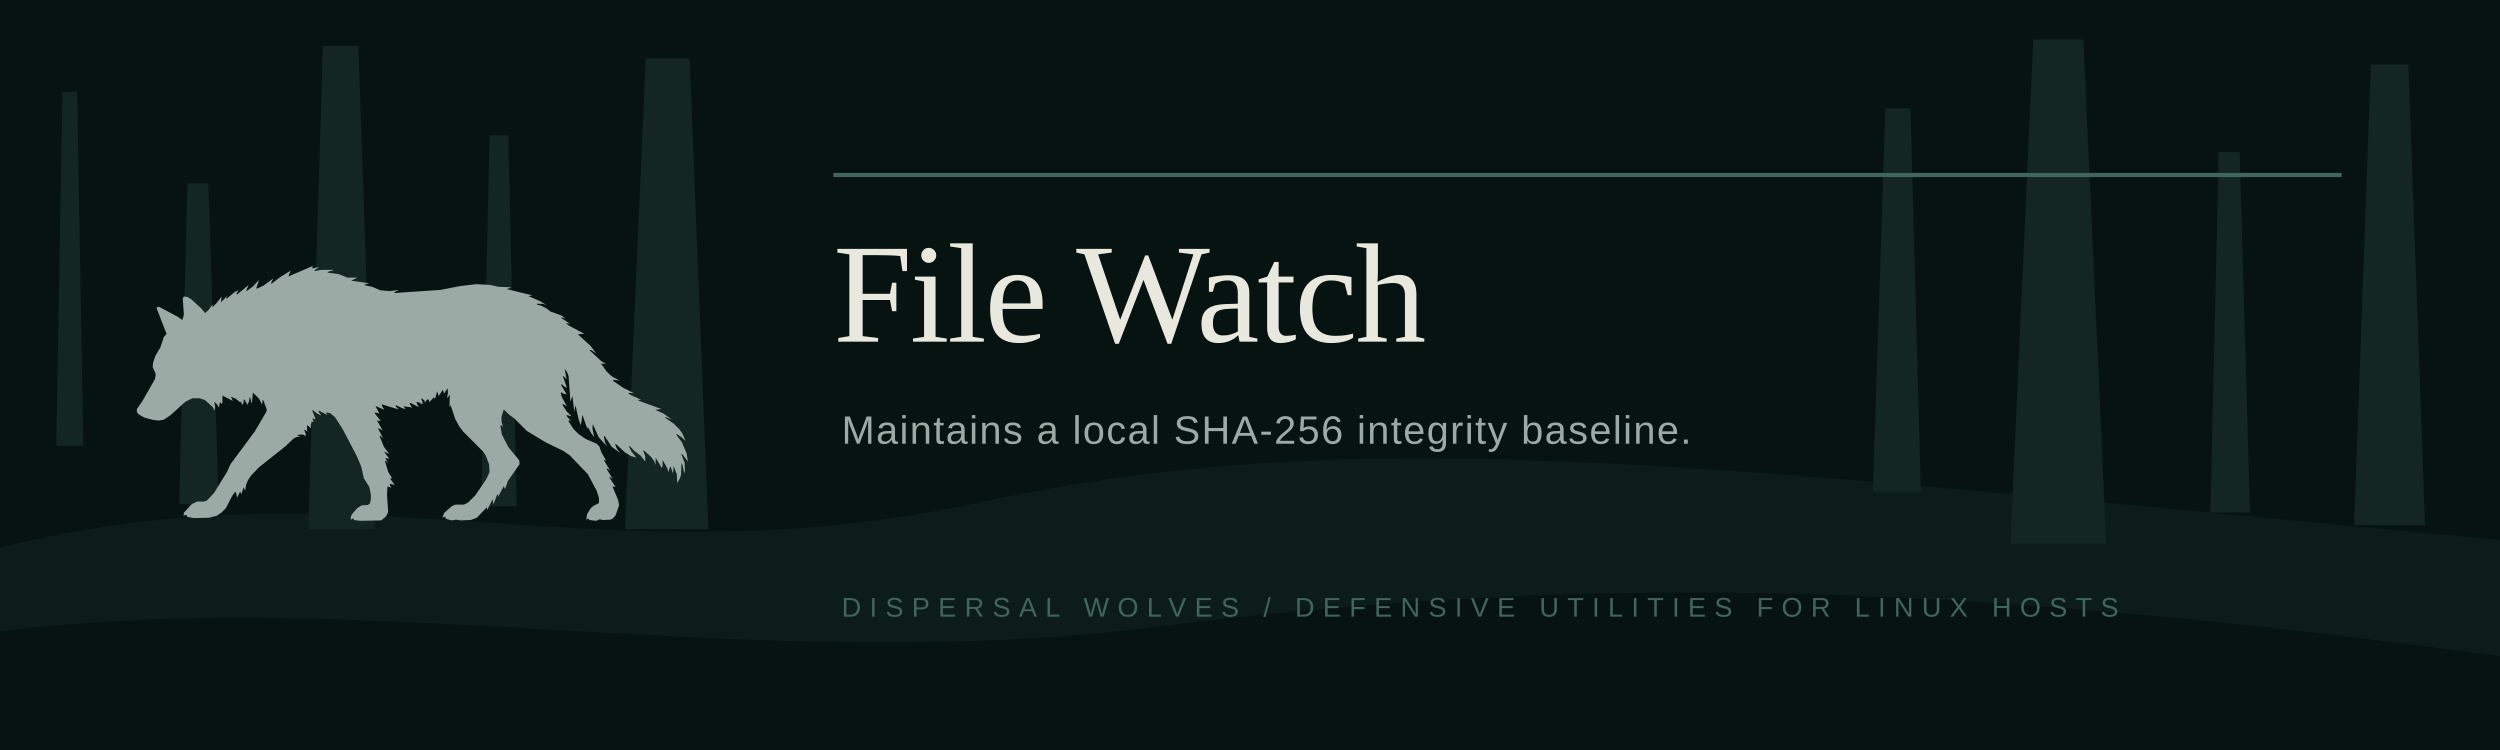
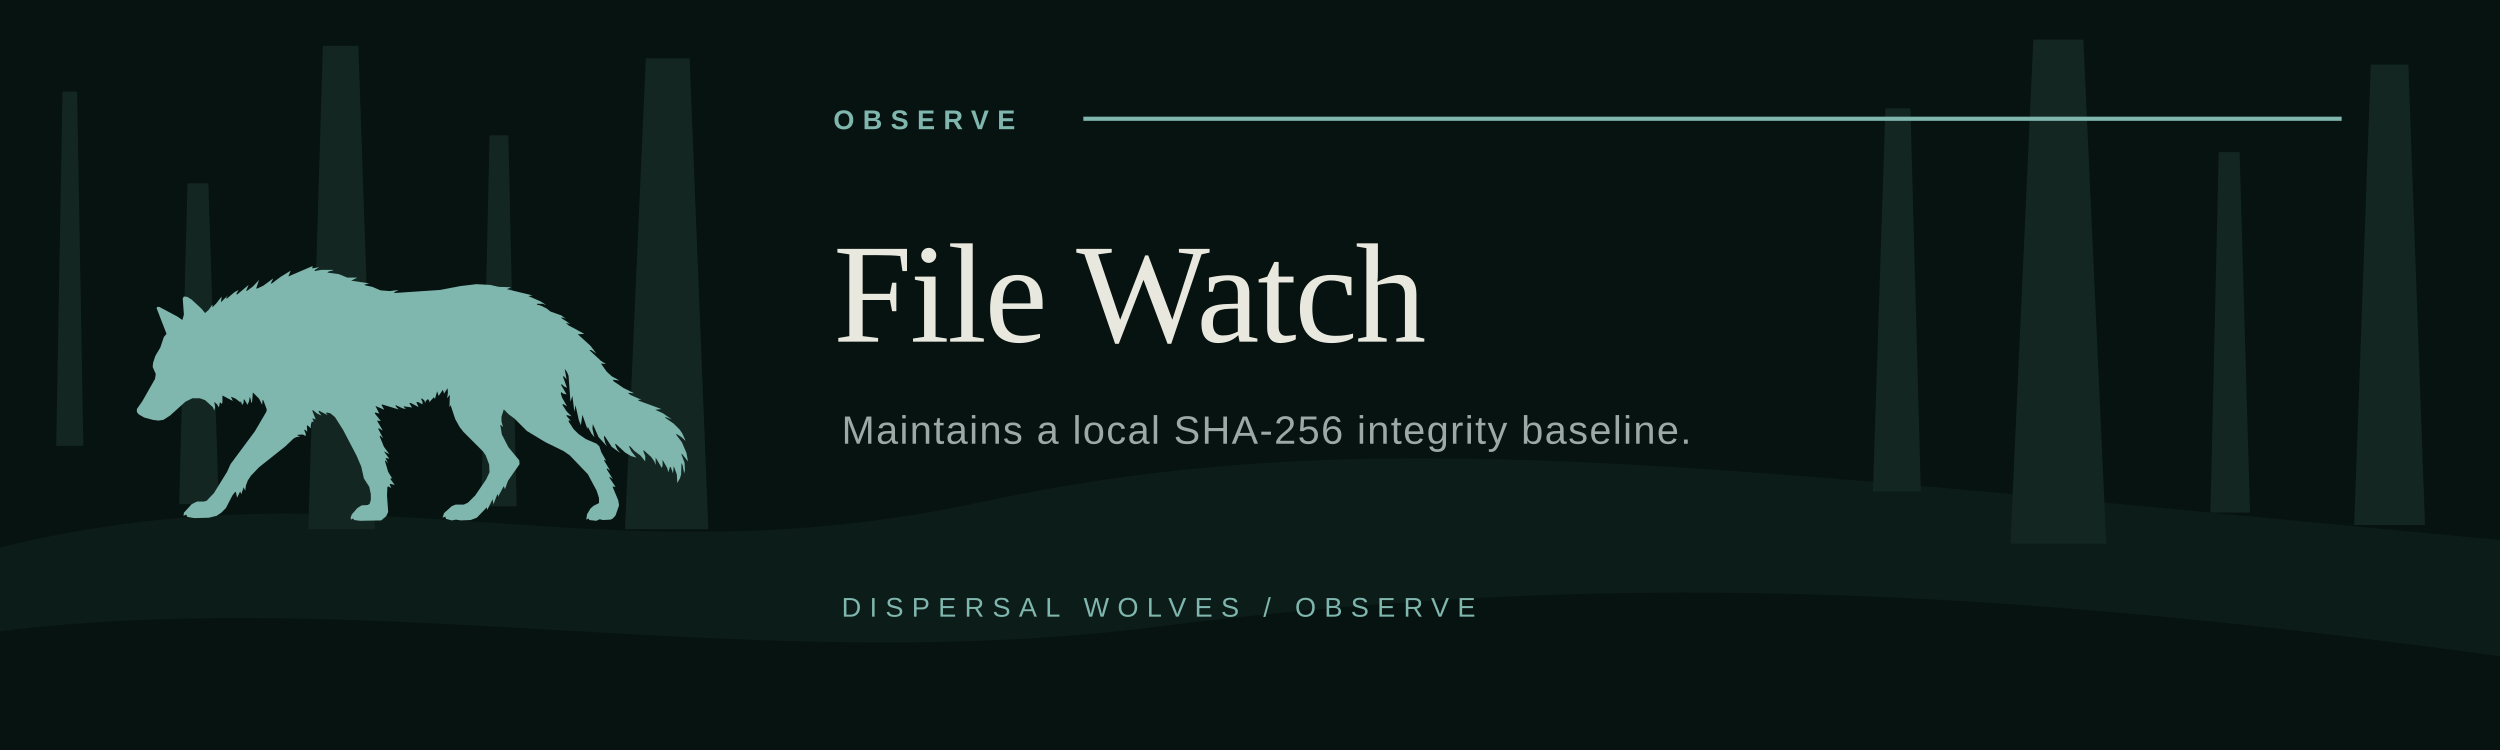
<svg xmlns="http://www.w3.org/2000/svg" viewBox="0 0 1200 360" role="img" aria-labelledby="title desc">
  <rect width="1200" height="360" fill="#071310" />
  <g aria-hidden="true" opacity=".56">
    <path d="M0 262.8C175 219.6 286 280.8 470 241.2S814 223.2 1200 259.2V360H0Z" fill="#10231F" />
    <path d="M30 44h7l3 170h-13Z" fill="#1D3530" />
    <path d="M90 88h10l5 154h-19Z" fill="#1D3530" />
    <path d="M155 22h17l8 232h-32Z" fill="#1D3530" />
    <path d="M235 65h9l4 178h-17Z" fill="#1D3530" />
    <path d="M310 28h21l9 226h-40Z" fill="#1D3530" />
    <path d="M905 52h12l5 184h-23Z" fill="#1D3530" />
    <path d="M976 19h24l11 242h-46Z" fill="#1D3530" />
    <path d="M1065 73h10l5 173h-19Z" fill="#1D3530" />
    <path d="M1138 31h18l8 221h-34Z" fill="#1D3530" />
    <path d="M0 303C180 281 363 325 554 301S923 277 1200 315V360H0Z" fill="#071310" />
  </g>
-   <g transform="translate(62 124) scale(.185)" fill="#9CAAA6">
+   <g transform="translate(62 124) scale(.185)" fill="#7FB6AE">
    <path fill-rule="evenodd" d="M71 129L97 196L90 204L81 231L68 253L62 271L61 282L69 300L67 313L34 371L20 391L20 399L25 405L39 413L61 419L76 421L89 419L106 408L146 372L164 363L183 363L197 368L217 386L221 395L223 386L221 374L222 373L228 379L233 387L235 375L237 374L240 378L242 374L242 356L269 370L264 359L276 364L289 374L290 370L293 381L297 374L297 367L299 366L307 380L311 371L313 359L316 368L316 376L319 371L321 348L337 364L345 380L346 368L348 368L357 392L356 398L326 449L263 534L254 554L220 609L201 629L194 631L176 631L162 638L142 660L141 668L148 665L151 671L169 674L207 673L227 668L239 660L251 648L268 615L275 606L277 607L280 621L288 605L291 612L297 594L301 603L303 589L308 576L316 564L337 542L405 488L426 468L433 464L444 462L437 460L437 458L450 457L458 461L458 455L454 445L457 445L462 450L461 434L464 434L471 441L472 426L474 430L473 424L479 424L475 415L484 418L475 395L477 394L488 403L499 408L492 399L492 395L515 407L511 402L512 400L522 402L534 412L555 445L590 512L602 540L609 571L623 593L627 612L627 627L624 637L619 640L603 641L592 648L578 664L575 671L575 678L581 675L584 679L599 681L654 680L667 669L672 658L669 615L670 593L673 592L680 596L676 587L677 585L689 588L678 573L679 570L683 572L672 554L664 527L665 524L672 532L665 518L675 520L661 501L675 508L661 489L650 462L651 460L659 467L646 442L648 441L658 447L643 421L653 422L637 402L639 400L649 403L639 383L662 393L655 381L656 379L699 392L691 383L692 381L709 389L718 391L712 385L713 384L734 387L727 376L730 375L751 386L745 373L750 373L761 379L761 372L758 366L759 363L766 369L768 376L769 371L775 365L779 370L778 374L791 360L792 364L794 363L799 345L803 357L814 341L817 351L826 337L827 348L825 363L832 354L831 386L834 381L846 417L857 437L867 450L918 501L925 511L934 535L935 555L926 574L898 615L879 634L868 639L847 639L837 643L817 661L813 673L820 670L822 676L837 680L848 678L860 680L886 679L902 673L928 646L929 653L943 625L945 638L955 613L957 613L957 619L972 591L975 599L983 577L1013 534L1012 524L984 490L967 457L963 433L964 432L970 438L966 423L966 411L972 392L985 405L1000 416L1032 448L1080 477L1127 500L1143 511L1190 560L1213 603L1219 622L1219 635L1205 642L1197 649L1188 664L1186 678L1192 675L1194 679L1212 681L1221 677L1229 679L1249 678L1255 675L1262 667L1271 641L1269 628L1254 592L1262 593L1246 569L1247 567L1255 573L1239 547L1240 545L1248 551L1232 524L1234 523L1238 526L1225 503L1220 488L1213 481L1185 469L1166 456L1153 443L1140 423L1141 420L1146 422L1134 408L1137 407L1148 410L1135 397L1124 380L1126 378L1136 384L1123 361L1120 351L1121 347L1126 351L1135 353L1121 329L1122 326L1128 332L1136 336L1126 308L1127 305L1135 314L1130 287L1136 295L1140 305L1145 372L1150 357L1155 398L1158 381L1167 421L1172 433L1176 406L1189 443L1190 437L1199 454L1207 464L1202 442L1203 430L1218 464L1240 488L1235 478L1232 465L1233 460L1252 489L1274 505L1266 495L1261 483L1262 481L1287 504L1302 513L1316 517L1303 501L1297 488L1299 487L1311 500L1327 512L1339 527L1339 513L1334 500L1335 498L1354 515L1362 526L1366 536L1366 517L1382 544L1384 538L1384 523L1396 544L1399 555L1403 542L1405 541L1411 558L1413 539L1421 561L1422 583L1429 571L1432 561L1433 531L1436 537L1440 558L1442 550L1441 530L1433 509L1434 507L1450 527L1446 505L1434 477L1419 457L1421 456L1433 464L1444 474L1435 454L1428 444L1413 429L1390 413L1392 412L1408 418L1385 402L1365 393L1381 391L1321 369L1321 367L1329 367L1302 355L1294 349L1310 350L1282 336L1257 319L1255 315L1272 317L1252 306L1239 294L1224 273L1237 274L1224 266L1194 238L1199 238L1212 247L1197 227L1164 197L1181 196L1140 174L1133 168L1144 170L1120 154L1127 154L1134 157L1121 148L1093 138L1083 130L1069 123L1058 120L1058 118L1073 118L1082 121L1068 112L1036 98L1046 96L980 80L991 75L959 74L937 69L901 67L859 72L807 82L688 90L688 88L699 82L676 85L652 83L631 74L612 70L610 68L623 65L576 58L592 50L566 50L544 41L514 37L518 34L530 31L529 30L498 30L481 33L482 30L493 23L475 26L476 20L413 47L419 32L393 48L369 66L368 64L374 52L348 71L331 79L330 77L337 56L321 73L305 85L304 83L310 69L280 94L278 92L284 82L273 88L253 105L252 102L256 96L238 114L240 99L226 117L216 127L216 120L206 134L197 142L187 130L162 107L151 100L142 99L139 104L142 146L138 160L125 151L78 126L73 126Z" />
  </g>
-   <path d="M400 84H1124" stroke="#41645D" stroke-width="2" />
+   <text x="400" y="62" fill="#7FB6AE" font-family="Arial Narrow, Helvetica Neue, Arial, sans-serif" font-size="13" font-weight="700" letter-spacing="4">OBSERVE</text>
+   <path d="M520 57H1124" stroke="#7FB6AE" stroke-width="2" />
  <text x="400" y="164" fill="#E8E8DF" font-family="Georgia, 'Times New Roman', serif" font-size="68" letter-spacing="-1">File Watch</text>
  <text x="404" y="213" fill="#9CAAA6" font-family="Arial Narrow, Helvetica Neue, Arial, sans-serif" font-size="19" letter-spacing=".7">Maintains a local SHA-256 integrity baseline.</text>
-   <text x="404" y="296" fill="#41645D" font-family="Arial Narrow, Helvetica Neue, Arial, sans-serif" font-size="13" letter-spacing="4">DISPERSAL WOLVES / DEFENSIVE UTILITIES FOR LINUX HOSTS</text>
+   <text x="404" y="296" fill="#7FB6AE" font-family="Arial Narrow, Helvetica Neue, Arial, sans-serif" font-size="13" letter-spacing="4">DISPERSAL WOLVES / OBSERVE</text>
</svg>
